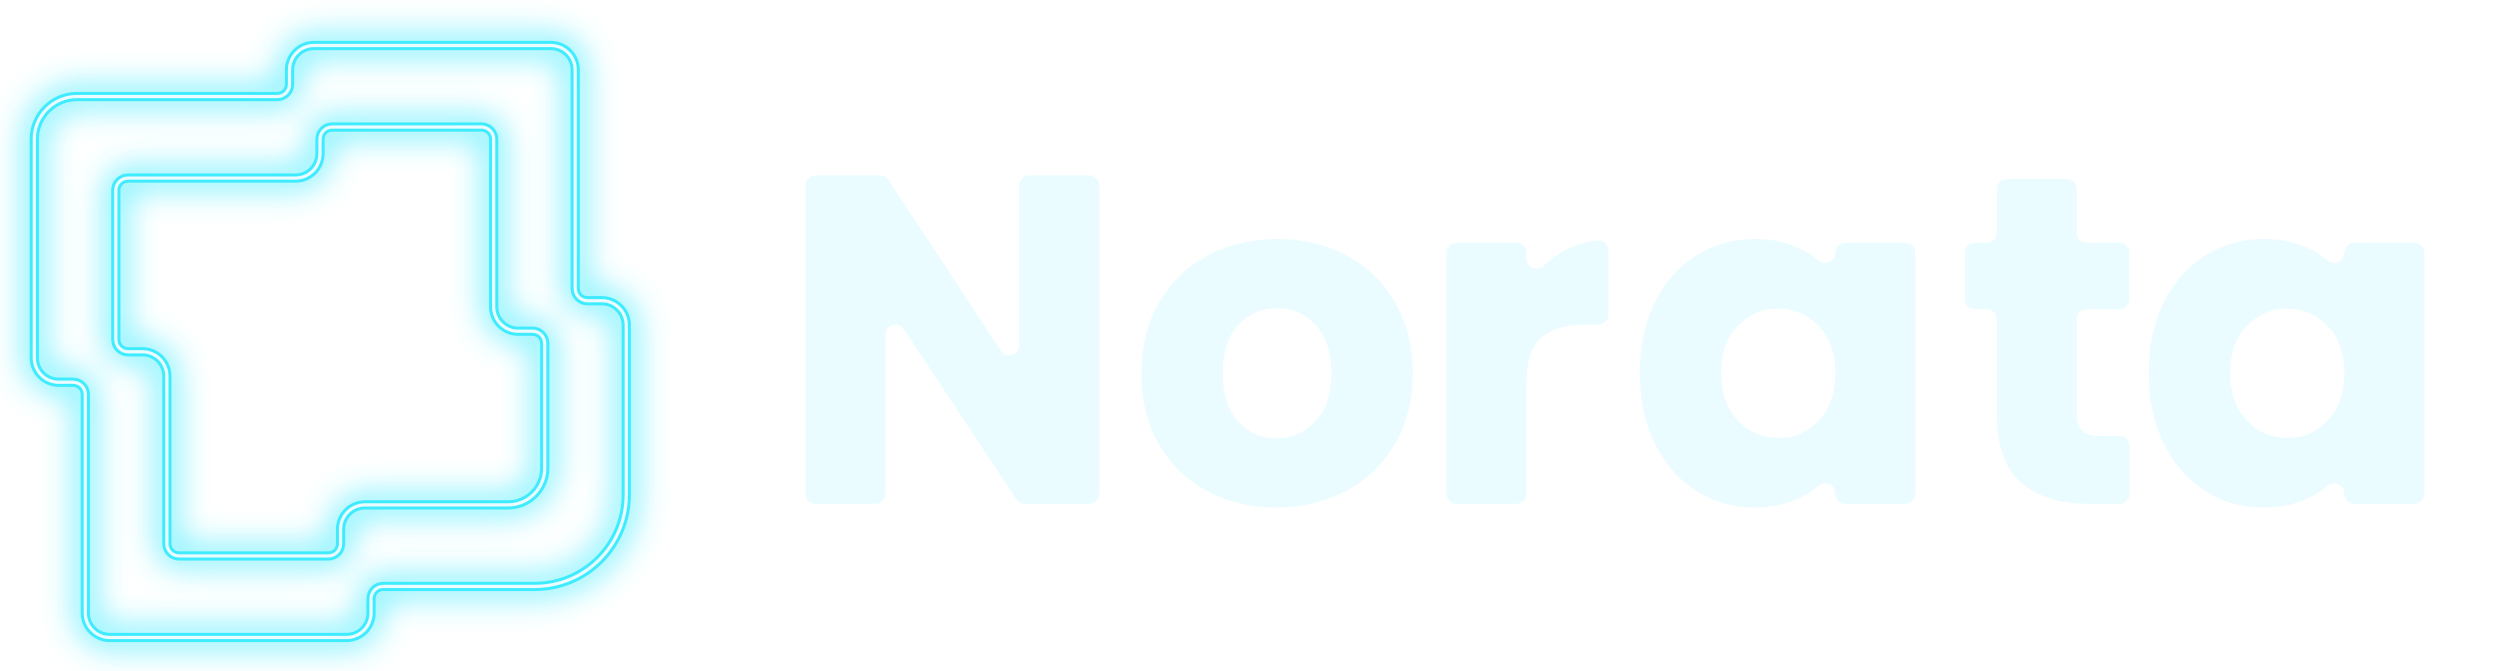
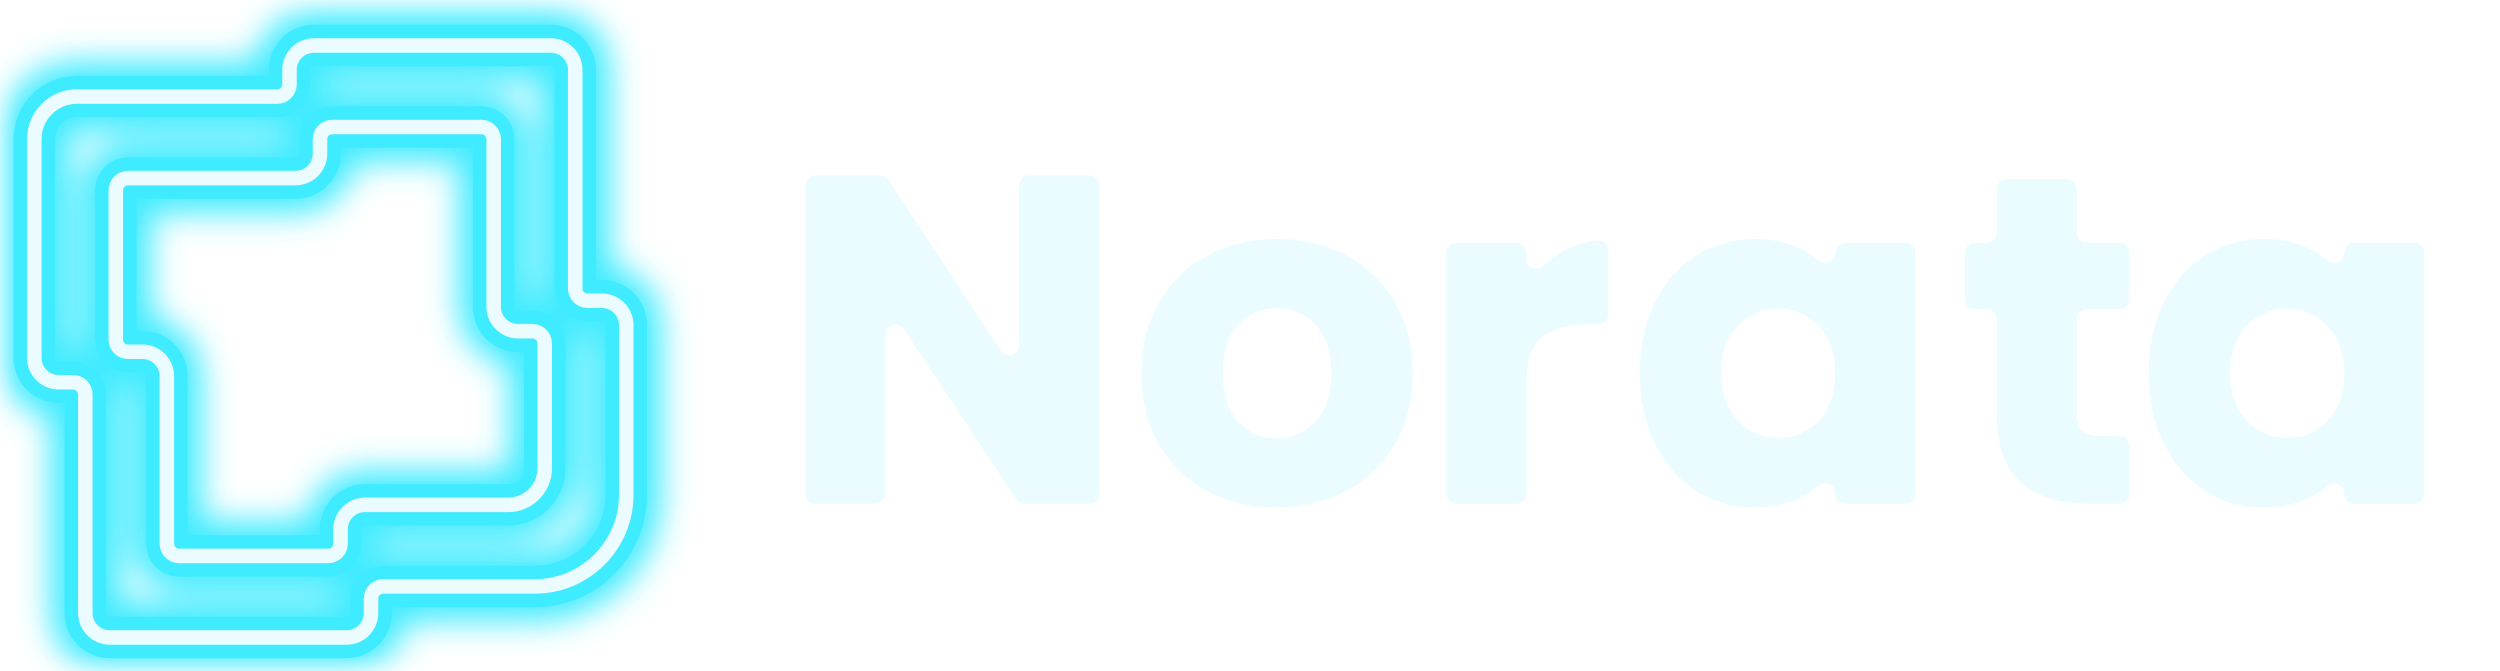
<svg xmlns="http://www.w3.org/2000/svg" viewBox="24 32 205 55" overflow="visible">
  <defs>
    <path id="neon-isl" d="M224.919,110.004h-5.319c-2.476,0-4.487-2.011-4.487-4.487V25.081c0-4.947-4.027-8.973-8.973-8.973h-87.162c-4.947,0-8.973,4.027-8.973,8.973v5.319c0,2.476-2.011,4.487-4.487,4.487H31.811c-8.658,0-15.703,7.046-15.703,15.703v80.436c0,4.947,4.027,8.973,8.973,8.973h5.319c2.476,0,4.487,2.011,4.487,4.487v80.432c0,4.947,4.027,8.973,8.973,8.973h87.166c4.947,0,8.973-4.027,8.973-8.973v-5.319c0-2.476,2.011-4.487,4.487-4.487h55.755c18.556,0,33.65-15.094,33.65-33.65v-62.485c0-4.947-4.027-8.973-8.973-8.973ZM55.91,128.783h-5.319c-2.476,0-4.487-2.011-4.487-4.487v-54.927c0-2.476,2.011-4.487,4.487-4.487h61.657c4.947,0,8.973-4.027,8.973-8.973v-5.319c0-2.476,2.011-4.487,4.487-4.487h54.923c2.476,0,4.487,2.011,4.487,4.487v61.657c0,4.947,4.027,8.973,8.973,8.973h5.319c2.476,0,4.487,2.011,4.487,4.487v45.949c0,7.422-6.038,13.46-13.46,13.46h-52.679c-4.947,0-8.973,4.027-8.973,8.973v5.319c0,2.476-2.011,4.487-4.487,4.487h-54.927c-2.476,0-4.487-2.011-4.487-4.487v-61.653c0-4.947-4.027-8.973-8.973-8.973Z" transform="translate(23.221 32.140) scale(0.22289)" fill-rule="evenodd" />
    <filter id="neon-f" x="-40%" y="-40%" width="180%" height="180%">
      <feGaussianBlur stdDeviation="1.3" />
    </filter>
  </defs>
-   <use href="#neon-isl" fill="none" stroke="#3febff" stroke-width="5.78" filter="url(#neon-f)" />
-   <use href="#neon-isl" fill="none" stroke="#3febff" stroke-width="3.40" stroke-linejoin="round" />
-   <use href="#neon-isl" fill="none" stroke="#eafcff" stroke-width="1.19" stroke-linejoin="round" />
+   <use href="#neon-isl" fill="none" stroke="#3febff" stroke-width="25.93" filter="url(#neon-f)" />
+   <use href="#neon-isl" fill="none" stroke="#3febff" stroke-width="15.25" stroke-linejoin="round" />
+   <use href="#neon-isl" fill="none" stroke="#eafcff" stroke-width="5.34" stroke-linejoin="round" />
  <g fill="#eafcff" style="color:#eafcff">
    <path d="M113.316,73.314h-5.288c-.278,0-.538-.14-.691-.372l-9.209-13.942c-.453-.685-1.519-.365-1.519.456v13.03c0,.457-.371.828-.828.828h-4.905c-.457,0-.828-.371-.828-.828v-25.279c0-.457.371-.828.828-.828h5.287c.279,0,.539.14.692.373l9.208,14.005c.452.687,1.52.367,1.52-.455v-13.096c0-.457.371-.828.828-.828h4.905c.457,0,.828.371.828.828v25.279c0,.457-.371.828-.828.828Z" fill="currentColor" />
    <path d="M122.988,72.278c-1.675-.895-2.993-2.174-3.952-3.837-.959-1.663-1.439-3.607-1.439-5.832,0-2.2.486-4.137,1.458-5.813.971-1.675,2.302-2.96,3.99-3.856,1.688-.895,3.581-1.343,5.678-1.343s3.99.448,5.678,1.343c1.688.896,3.018,2.181,3.991,3.856.971,1.676,1.458,3.613,1.458,5.813s-.492,4.138-1.477,5.813c-.985,1.676-2.328,2.961-4.029,3.856-1.702.896-3.601,1.343-5.698,1.343s-3.984-.447-5.66-1.343ZM131.851,66.561c.883-.921,1.324-2.238,1.324-3.952s-.429-3.031-1.286-3.952c-.857-.921-1.912-1.381-3.165-1.381-1.279,0-2.34.454-3.185,1.362-.844.908-1.266,2.232-1.266,3.971,0,1.714.416,3.031,1.247,3.952.831.921,1.874,1.381,3.127,1.381s2.321-.461,3.204-1.381Z" fill="currentColor" />
    <path transform="translate(-42.51,0)" d="M194.558,52.691c.891-.524,1.859-.846,2.903-.965.495-.056.934.329.934.828v5.237c0,.457-.371.828-.828.828h-.976c-1.637,0-2.865.352-3.683,1.055-.819.704-1.228,1.938-1.228,3.703v9.11c0,.457-.371.828-.828.828h-4.905c-.457,0-.828-.371-.828-.828v-19.754c0-.457.371-.828.828-.828h4.905c.457,0,.828.371.828.828v.475c0,.731.865,1.088,1.398.589.452-.422.945-.791,1.479-1.106Z" fill="currentColor" />
    <path d="M201.443,56.777c.831-1.662,1.963-2.941,3.395-3.837,1.433-.895,3.031-1.343,4.796-1.343,1.509,0,2.833.307,3.971.921.455.246.868.522,1.24.829.556.459,1.388.112,1.388-.609v-.005c0-.457.371-.828.828-.828h4.905c.457,0,.828.371.828.828v19.754c0,.457-.371.828-.828.828h-4.905c-.457,0-.828-.371-.828-.828v-.034c0-.718-.829-1.07-1.382-.612-.386.32-.814.607-1.285.861-1.138.614-2.462.921-3.971.921-1.739,0-3.325-.454-4.758-1.362-1.433-.908-2.565-2.2-3.395-3.875-.832-1.675-1.247-3.613-1.247-5.813s.416-4.131,1.247-5.794ZM214.872,58.734c-1.182-1.231-2.698-1.662-4.553-1.291-.064.013-.131.032-.191.056-2.171.851-3.255,2.542-3.255,5.071,0,1.637.454,2.935,1.362,3.894,1.192,1.26,2.728,1.693,4.604,1.297.066-.014.136-.035.198-.061,2.131-.885,3.198-2.583,3.198-5.092,0-1.637-.454-2.929-1.362-3.875Z" fill="currentColor" />
    <path transform="translate(42.51,0)" d="M156.12,68.579v3.907c0,.457-.371.828-.828.828h-2.51c-2.379,0-4.234-.582-5.564-1.746-1.33-1.164-1.995-3.063-1.995-5.698v-7.69c0-.457-.371-.828-.828-.828h-.953c-.457,0-.828-.371-.828-.828v-3.792c0-.457.371-.828.828-.828h.953c.457,0,.828-.371.828-.828v-3.562c0-.457.371-.828.828-.828h4.905c.457,0,.828.371.828.828v3.562c0,.457.371.828.828.828h2.641c.457,0,.828.371.828.828v3.792c0,.457-.371.828-.828.828h-2.641c-.457,0-.828.371-.828.828v7.767c0,.64.153,1.1.46,1.381.307.282.818.422,1.535.422h1.512c.457,0,.828.371.828.828Z" fill="currentColor" />
    <path d="M159.707,56.777c.831-1.662,1.963-2.941,3.395-3.837,1.433-.895,3.031-1.343,4.796-1.343,1.509,0,2.833.307,3.971.921.455.246.868.522,1.24.829.556.459,1.388.112,1.388-.609v-.005c0-.457.371-.828.828-.828h4.905c.457,0,.828.371.828.828v19.754c0,.457-.371.828-.828.828h-4.905c-.457,0-.828-.371-.828-.828v-.034c0-.718-.829-1.07-1.382-.612-.386.32-.814.607-1.285.861-1.138.614-2.462.921-3.971.921-1.739,0-3.325-.454-4.758-1.362-1.433-.908-2.565-2.2-3.395-3.875-.832-1.675-1.247-3.613-1.247-5.813s.416-4.131,1.247-5.794ZM173.136,58.734c-1.182-1.231-2.698-1.662-4.553-1.291-.064.013-.131.032-.191.056-2.171.851-3.255,2.542-3.255,5.071,0,1.637.454,2.935,1.362,3.894,1.192,1.26,2.728,1.693,4.604,1.297.066-.014.136-.035.198-.061,2.131-.885,3.198-2.583,3.198-5.092,0-1.637-.454-2.929-1.362-3.875Z" fill="currentColor" />
  </g>
</svg>
